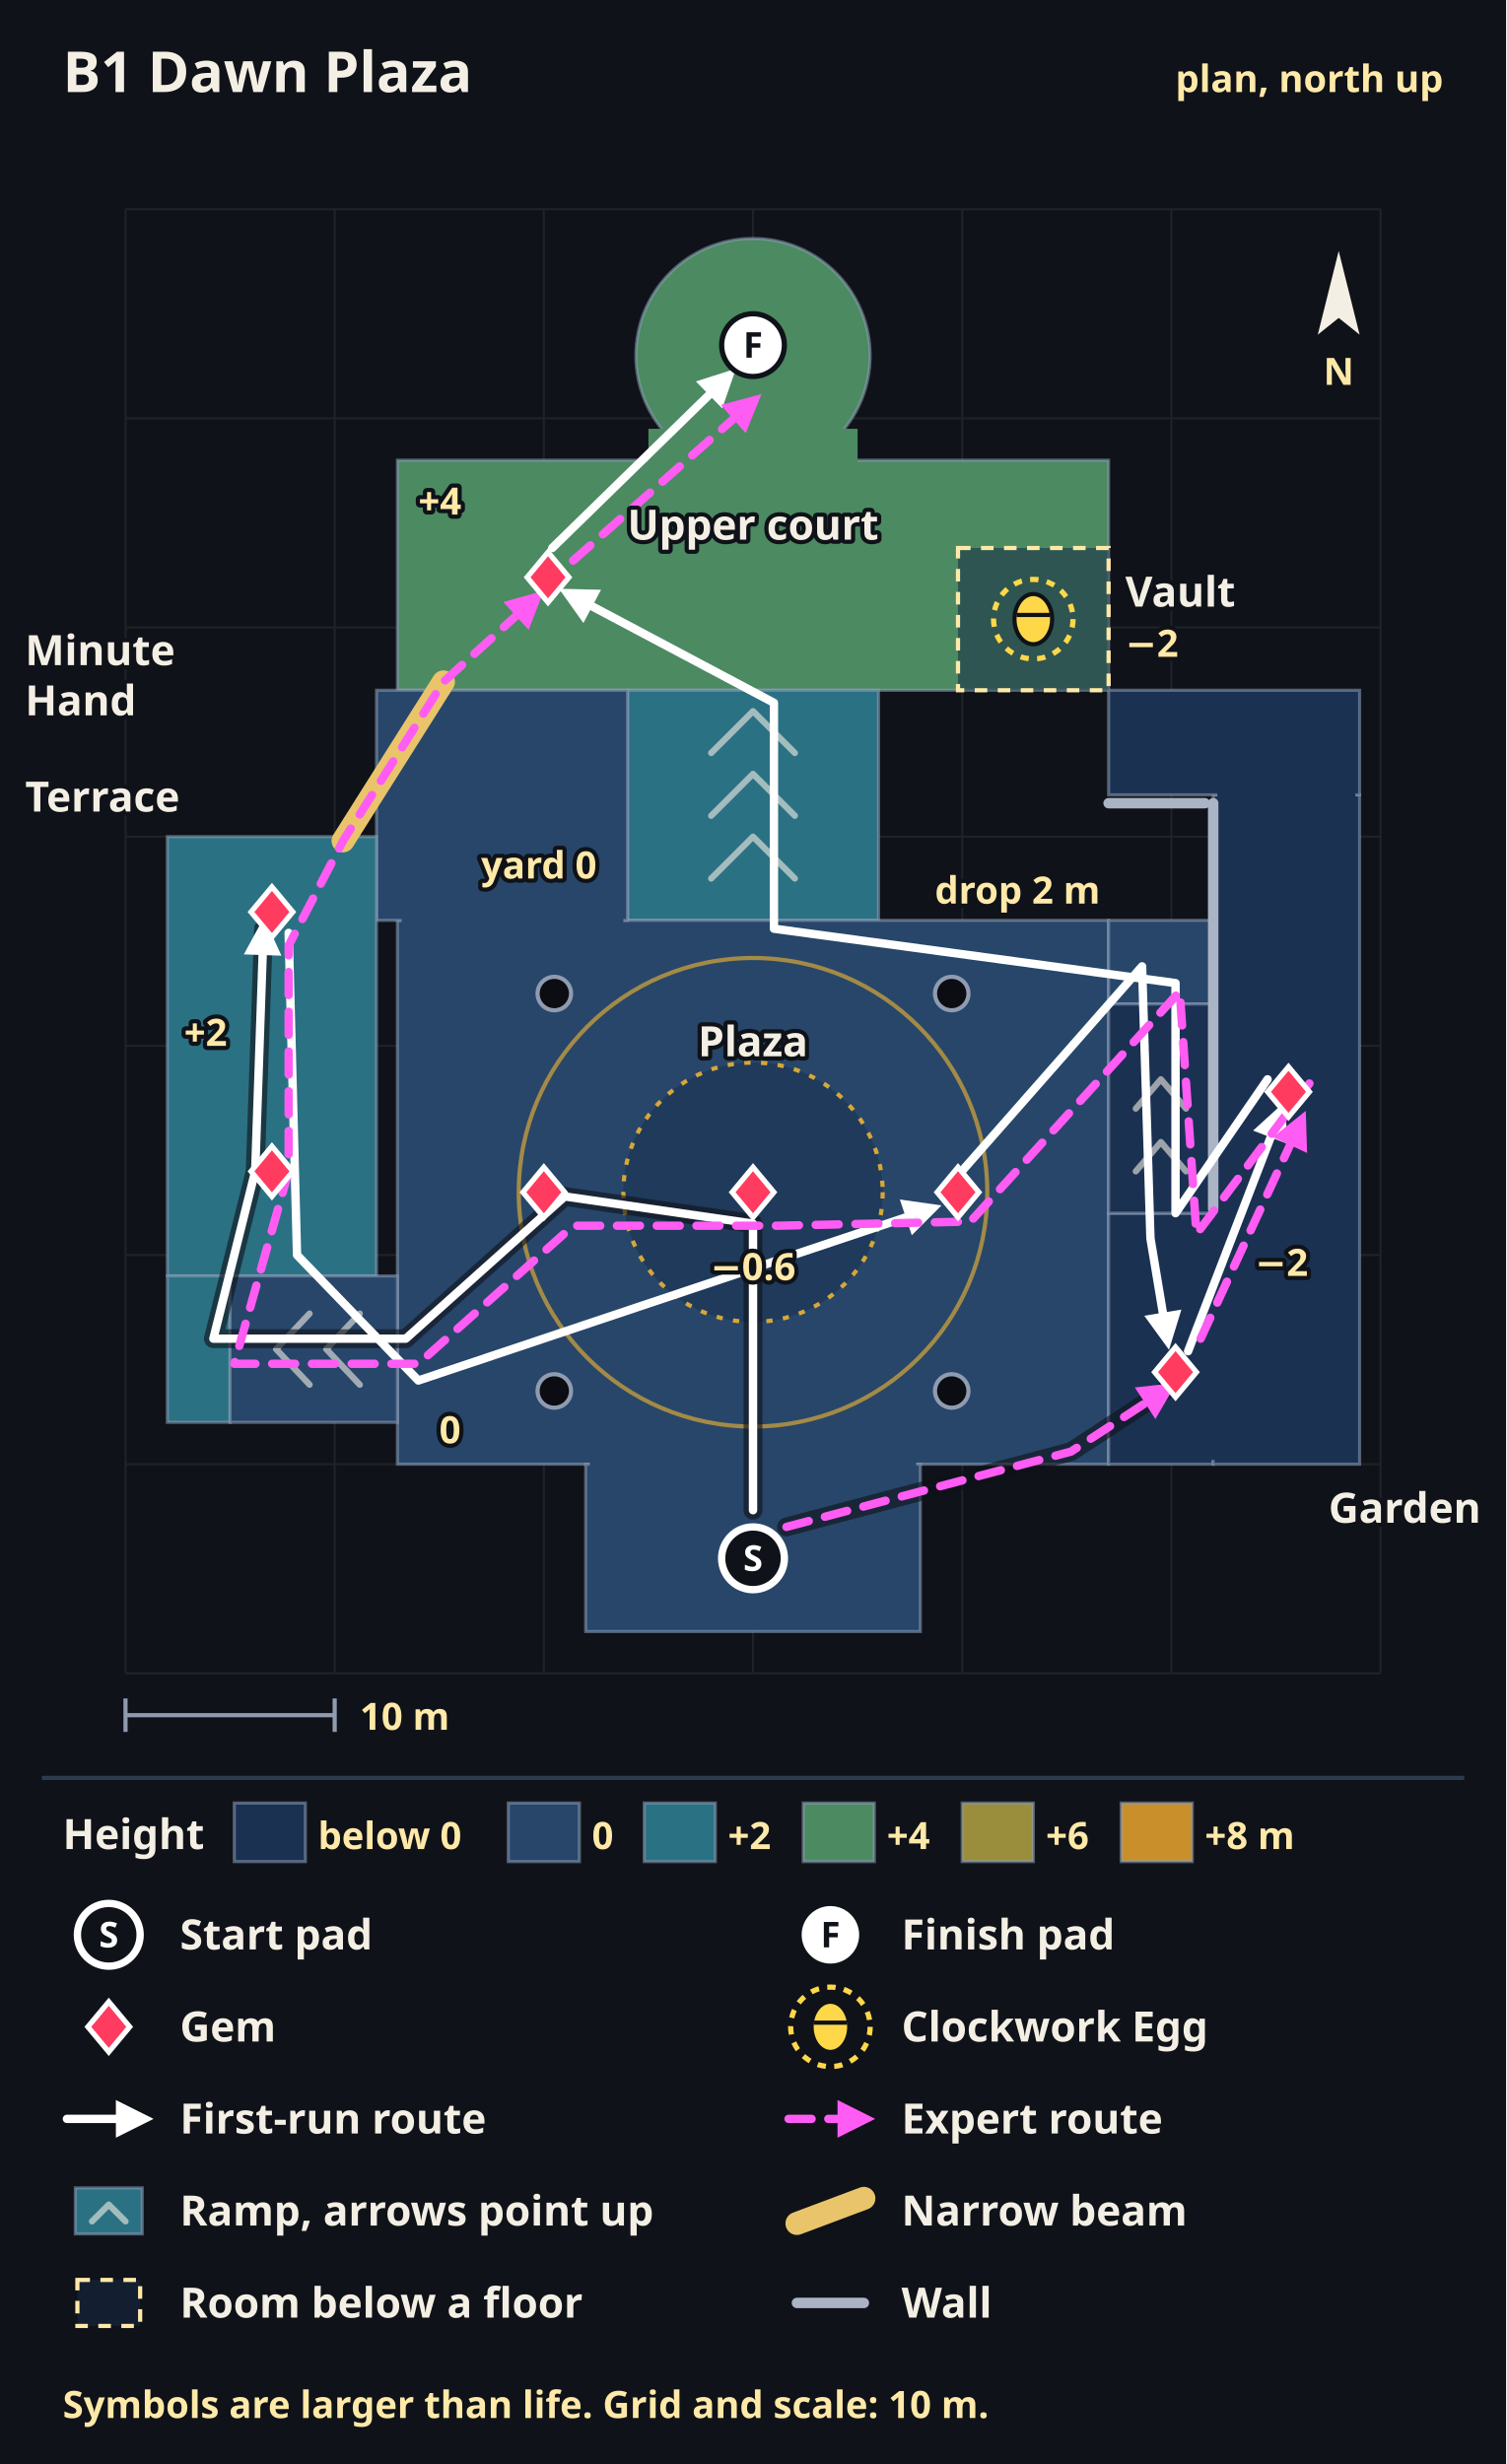
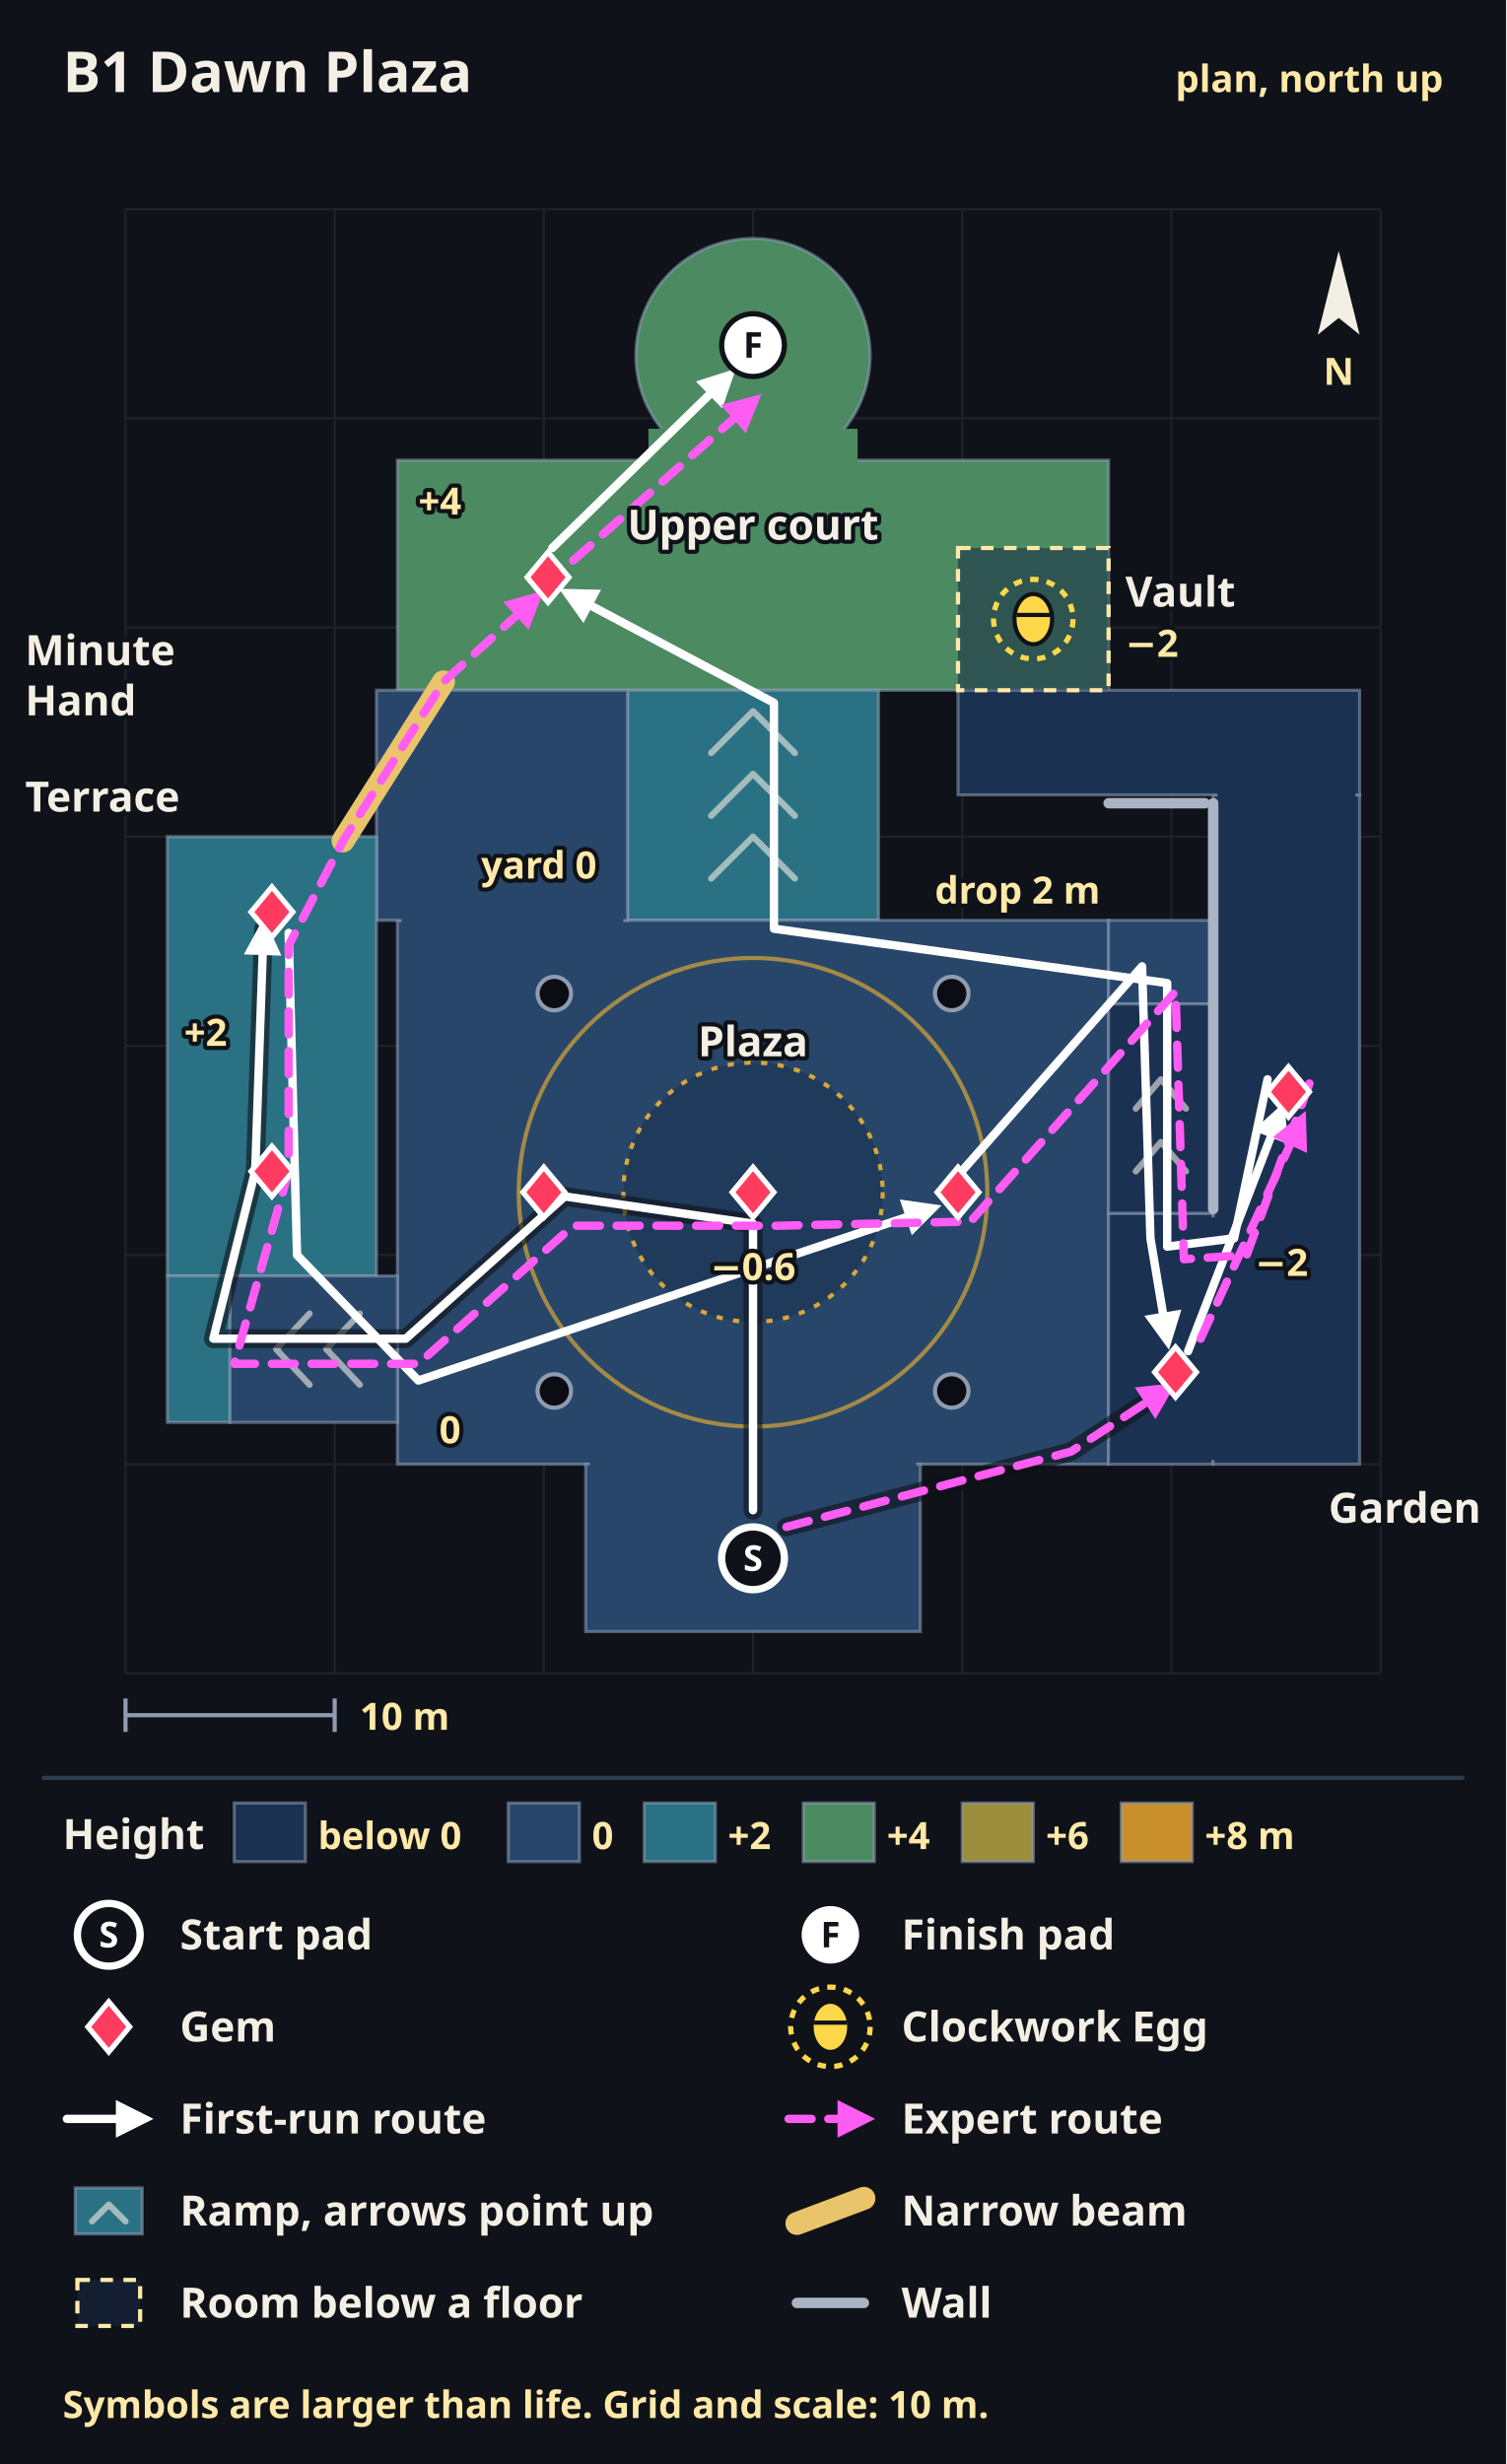
<svg xmlns="http://www.w3.org/2000/svg" viewBox="0 0 720 1178" role="img" aria-labelledby="b01title">
  <style>
.m-bg{fill:#0f1218}
.m-t{font:600 20px system-ui,'Noto Sans','DejaVu Sans',sans-serif;fill:#f4efe4;paint-order:stroke;stroke:#0f1218;stroke-width:4px;stroke-linejoin:round}
.m-h{font-size:27px;font-weight:700}
.m-s{font-size:18px;fill:#ffe9a8}
.m-n{font:700 17px system-ui,'Noto Sans','DejaVu Sans',sans-serif;fill:#0f1218;text-anchor:middle}
.m-mid{text-anchor:middle}
.m-end{text-anchor:end}
.m-grid{stroke:#ffffff;stroke-opacity:.07;stroke-width:1;fill:none}
.m-axis{stroke:#8f9bb0;stroke-width:2;fill:none}
.m-edge{stroke:#8fa0ba;stroke-opacity:.55;stroke-width:1.5}
.e-2{fill:#1b3152}
.e0{fill:#27466a}
.e2{fill:#2a7183}
.e4{fill:#4c8a62}
.e6{fill:#9a8d3c}
.e8{fill:#c98f2b}
.m-dish{fill:#1f3a5a;stroke:#d8a737;stroke-width:2;stroke-dasharray:3 5}
.m-inlay{fill:none;stroke:#d8a737;stroke-width:2;stroke-opacity:.7}
.m-chev{fill:none;stroke:#f4efe4;stroke-opacity:.6;stroke-width:3;stroke-linecap:round;stroke-linejoin:round}
.m-wall{stroke:#aab4c4;stroke-width:5;stroke-linecap:round;fill:none}
.m-pillar{fill:#0b0d12;stroke:#8f9bb0;stroke-width:2}
.m-beam{stroke:#e9c46a;stroke-width:11;stroke-linecap:round;fill:none}
.m-under{fill:#172a44;fill-opacity:.55;stroke:#ffe9a8;stroke-width:2;stroke-dasharray:6 5}
.m-trap{fill:#6d4a1e;stroke:#ffb347;stroke-width:2.5}
.m-trapx{stroke:#ffb347;stroke-width:2.5;fill:none}
.m-crum{fill:#3b3f52;stroke:#d7dbe8;stroke-width:2.5;stroke-dasharray:5 5}
.m-crack{stroke:#d7dbe8;stroke-width:2;fill:none}
.m-mp{fill:#8b5cf6;stroke:#efe7ff;stroke-width:2.5}
.m-mpp{stroke:#c4b5fd;stroke-width:3;stroke-dasharray:3 7;stroke-linecap:round;fill:none}
.m-gear{fill:#5b6478;stroke:#e9c46a;stroke-width:7;stroke-dasharray:7 6}
.m-pend{stroke:#fb7185;stroke-width:4;stroke-linecap:round;fill:none}
.m-pendarc{stroke:#fb7185;stroke-width:2.5;stroke-dasharray:4 5;fill:none}
.m-bob{fill:#fb7185;stroke:#fff;stroke-width:2}
.m-case{fill:none;stroke:#0f1218;stroke-width:9;stroke-opacity:.6;stroke-linejoin:round;stroke-linecap:round}
.m-r1{fill:none;stroke:#ffffff;stroke-width:4;stroke-linejoin:round;stroke-linecap:round;marker-end:url(#b01a1)}
.m-r2{fill:none;stroke:#ff5cf4;stroke-width:4;stroke-dasharray:11 8;stroke-linejoin:round;stroke-linecap:round;marker-end:url(#b01a2)}
.m-sil{fill:#1a2230;stroke:#2d3a4f;stroke-width:1.5}
.m-solid{fill:#33415a;stroke:#2d3a4f;stroke-width:1.5}
.m-walk{fill:none;stroke:#e9c46a;stroke-width:4.5;stroke-linecap:round;stroke-linejoin:round}
.m-ship{fill:#4a3550;stroke:#7a5b83;stroke-width:1.5}
.m-zone{stroke:#8f9bb0;stroke-width:2;stroke-dasharray:10 8;fill:none}
.m-fall{fill:none;stroke:#8f9bb0;stroke-width:2.5;stroke-dasharray:2 7;stroke-linecap:round;marker-end:url(#b01a3)}
.m-box{fill:#141925;stroke:#2d3a4f;stroke-width:2}
</style>
  <defs>
    <marker id="b01a1" viewBox="0 0 10 10" refX="7" refY="5" markerWidth="4.5" markerHeight="4.5" orient="auto-start-reverse">
      <path d="M0 0L10 5L0 10z" fill="#ffffff" />
    </marker>
    <marker id="b01a2" viewBox="0 0 10 10" refX="7" refY="5" markerWidth="4.5" markerHeight="4.5" orient="auto-start-reverse">
      <path d="M0 0L10 5L0 10z" fill="#ff5cf4" />
    </marker>
    <marker id="b01a3" viewBox="0 0 10 10" refX="7" refY="5" markerWidth="5" markerHeight="5" orient="auto-start-reverse">
      <path d="M0 0L10 5L0 10z" fill="#8f9bb0" />
    </marker>
    <g id="b01gem">
      <path d="M0-12L10 0L0 12L-10 0z" fill="#ff3b5f" stroke="#fff" stroke-width="2.5" />
    </g>
    <g id="b01egg">
      <circle r="19" fill="none" stroke="#ffd84a" stroke-width="2.5" stroke-dasharray="4 4" />
      <ellipse rx="9" ry="12" fill="#ffd84a" stroke="#0f1218" stroke-width="2" />
      <path d="M-8-2H8" stroke="#0f1218" stroke-width="2" />
    </g>
    <g id="b01start">
      <circle r="15" fill="#0f1218" stroke="#fff" stroke-width="3.5" />
      <text class="m-n" y="6" style="fill:#fff">S</text>
    </g>
    <g id="b01finish">
      <circle r="15" fill="#fff" stroke="#0f1218" stroke-width="2.5" />
      <text class="m-n" y="6">F</text>
    </g>
    <g id="b01cp">
      <path d="M-6 13V-14" stroke="#fff" stroke-width="3" stroke-linecap="round" />
      <path d="M-5-14L13-7L-5 0z" fill="#3ee07f" stroke="#fff" stroke-width="2" />
    </g>
    <g id="b01bump">
      <circle r="11" fill="#ff8a3d" stroke="#fff" stroke-width="2.5" />
      <circle r="4" fill="#0f1218" />
    </g>
    <g id="b01vent">
      <circle r="11" fill="#0f1218" stroke="#7dd3fc" stroke-width="3" />
      <path d="M-5 2L0-4L5 2M-5 7L0 1L5 7" fill="none" stroke="#7dd3fc" stroke-width="2.5" stroke-linecap="round" stroke-linejoin="round" />
    </g>
    <g id="b01spring">
      <circle r="12" fill="#b6f03c" stroke="#0f1218" stroke-width="2" />
      <path d="M-6 6L6 3L-6-1L6-4L-2-8" fill="none" stroke="#0f1218" stroke-width="2.5" stroke-linecap="round" stroke-linejoin="round" />
    </g>
    <g id="b01rest">
      <rect x="-10" y="-10" width="20" height="20" rx="4" fill="#0f1218" stroke="#3ee07f" stroke-width="2.5" />
      <path d="M-5 0H5" stroke="#3ee07f" stroke-width="3" stroke-linecap="round" />
    </g>
    <g id="b01gate">
      <path d="M-12 14V-6A12 12 0 0 1 12-6V14" fill="none" stroke="#fff" stroke-width="4" stroke-linecap="round" />
      <path d="M-5 14V-4M5 14V-4M0 14V-8" stroke="#fff" stroke-width="2" />
    </g>
  </defs>
  <rect class="m-bg" width="720" height="1178" />
  <text class="m-t m-h" x="30" y="44">B1 Dawn Plaza</text>
  <text class="m-t m-s m-end" x="690" y="44">plan, north up</text>
  <g transform="translate(0,70)">
    <g transform="translate(60,-70)">
      <path class="m-grid" d="M0 100V800M100 100V800M200 100V800M300 100V800M400 100V800M500 100V800M600 100V800M0 100H600M0 200H600M0 300H600M0 400H600M0 500H600M0 600H600M0 700H600M0 800H600" />
      <circle class="e4 m-edge" cx="300" cy="170" r="56" />
      <rect class="e4 m-edge" x="130" y="220" width="340" height="110" />
      <rect class="e4" x="250" y="205" width="100" height="30" />
      <rect class="e2 m-edge" x="240" y="330" width="120" height="110" />
      <path class="m-chev" d="M280 420L300 400L320 420M280 390L300 370L320 390M280 360L300 340L320 360" />
      <rect class="e0 m-edge" x="130" y="440" width="340" height="260" />
      <rect class="e0 m-edge" x="120" y="330" width="120" height="110" />
      <rect class="e0" x="132" y="432" width="106" height="16" />
      <rect class="e0 m-edge" x="220" y="700" width="160" height="80" />
      <rect class="e0" x="222" y="690" width="156" height="20" />
      <circle class="m-inlay" cx="300" cy="570" r="112" />
      <circle class="m-dish" cx="300" cy="570" r="62" />
      <circle class="m-pillar" cx="205" cy="475" r="8" />
      <circle class="m-pillar" cx="395" cy="475" r="8" />
      <circle class="m-pillar" cx="205" cy="665" r="8" />
      <circle class="m-pillar" cx="395" cy="665" r="8" />
      <rect class="e2 m-edge" x="20" y="400" width="100" height="210" />
      <rect class="e2 m-edge" x="20" y="610" width="30" height="70" />
      <rect class="e0 m-edge" x="50" y="610" width="80" height="70" />
      <path class="m-chev" d="M112 628L96 645L112 662M88 628L72 645L88 662" />
      <rect class="e-2 m-edge" x="470" y="580" width="50" height="120" />
      <rect class="e-2 m-edge" x="520" y="380" width="70" height="320" />
      <rect class="e-2" x="518" y="582" width="6" height="116" />
-       <rect class="e-2 m-edge" x="470" y="330" width="120" height="50" />
+       <rect class="e-2 m-edge" x="398" y="330" width="192" height="50" />
      <rect class="e-2" x="522" y="376" width="66" height="8" />
      <rect class="e0 m-edge" x="470" y="440" width="50" height="40" />
      <rect class="e-2 m-edge" x="470" y="480" width="50" height="100" />
      <path class="m-chev" d="M483 560L495 546L507 560M483 530L495 516L507 530" />
      <path class="m-wall" d="M520 384V578M470 384H516" />
      <rect class="m-under" x="398" y="262" width="72" height="68" />
      <path class="m-beam" d="M104 402L152 326" />
      <path class="m-case" d="M300 722V585L210 572L134 640H42L62 560L66 444" />
      <path class="m-r1" d="M300 722V585L210 572L134 640H42L62 560L66 444" />
      <path class="m-r1" d="M78 446L82 600L140 660L385 578" />
      <path class="m-r1" d="M398 562L486 462L490 592L498 640" />
      <path class="m-r1" d="M508 646L552 532" />
-       <path class="m-r1" d="M546 516L502 580V470L310 444V336L212 284" />
+       <path class="m-r1" d="M546 516L530 592L498 596V470L310 444V336L212 284" />
      <path class="m-r1" d="M204 262L288 180" />
      <path class="m-case" d="M316 730L452 694L498 664" />
      <path class="m-r2" d="M316 730L452 694L498 664" />
      <path class="m-r2" d="M514 640L562 536" />
-       <path class="m-r2" d="M566 518L512 590L504 474L404 584L312 586L214 586L140 652H52L78 560V452L104 402L152 326L196 286" />
+       <path class="m-r2" d="M566 518L536 600L506 602L502 474L404 584L312 586L214 586L140 652H52L78 560V452L104 402L152 326L196 286" />
      <path class="m-r2" d="M214 268L300 192" />
      <use href="#b01start" x="300" y="745" />
      <use href="#b01finish" x="300" y="165" />
      <use href="#b01gem" x="300" y="570" />
      <use href="#b01gem" x="200" y="570" />
      <use href="#b01gem" x="398" y="570" />
      <use href="#b01gem" x="70" y="560" />
      <use href="#b01gem" x="70" y="436" />
      <use href="#b01gem" x="502" y="656" />
      <use href="#b01gem" x="556" y="522" />
      <use href="#b01gem" x="202" y="276" />
      <use href="#b01egg" x="434" y="296" />
      <text class="m-t m-mid" x="300" y="258">Upper court</text>
      <text class="m-t m-s" x="140" y="246">+4</text>
      <text class="m-t m-s" x="170" y="420">yard 0</text>
      <text class="m-t m-mid" x="300" y="505">Plaza</text>
      <text class="m-t m-s" x="150" y="690">0</text>
      <text class="m-t m-s m-mid" x="300" y="612">−0.6</text>
      <text class="m-t" x="-48" y="388">Terrace</text>
      <text class="m-t m-s" x="28" y="500">+2</text>
      <text class="m-t m-end" x="648" y="728">Garden</text>
      <text class="m-t m-s" x="540" y="610">−2</text>
      <text class="m-t" x="478" y="290">Vault</text>
      <text class="m-t m-s" x="478" y="314">−2</text>
      <text class="m-t" x="-48" y="318">Minute</text>
      <text class="m-t" x="-48" y="342">Hand</text>
      <text class="m-t m-s m-end" x="466" y="432">drop 2 m</text>
      <path class="m-axis" d="M0 820H100M0 812V828M100 812V828" />
      <text class="m-t m-s" x="112" y="827">10 m</text>
      <path d="M570 160L580 120L590 160L580 152z" fill="#f4efe4" />
      <text class="m-t m-s m-mid" x="580" y="184">N</text>
    </g>
  </g>
  <path d="M20 850H700" stroke="#2d3a4f" stroke-width="2" />
  <text class="m-t" x="30" y="884">Height</text>
  <rect class="e-2 m-edge" x="112" y="862" width="34" height="28" />
  <text class="m-t m-s" x="152" y="884">below 0</text>
  <rect class="e0 m-edge" x="243" y="862" width="34" height="28" />
  <text class="m-t m-s" x="283" y="884">0</text>
  <rect class="e2 m-edge" x="308" y="862" width="34" height="28" />
  <text class="m-t m-s" x="348" y="884">+2</text>
  <rect class="e4 m-edge" x="384" y="862" width="34" height="28" />
  <text class="m-t m-s" x="424" y="884">+4</text>
  <rect class="e6 m-edge" x="460" y="862" width="34" height="28" />
  <text class="m-t m-s" x="500" y="884">+6</text>
  <rect class="e8 m-edge" x="536" y="862" width="34" height="28" />
  <text class="m-t m-s" x="576" y="884">+8 m</text>
  <g transform="translate(52,925)">
    <use href="#b01start" />
  </g>
  <text class="m-t" x="86" y="932">Start pad</text>
  <g transform="translate(397,925)">
    <use href="#b01finish" />
  </g>
  <text class="m-t" x="431" y="932">Finish pad</text>
  <g transform="translate(52,969)">
    <use href="#b01gem" />
  </g>
  <text class="m-t" x="86" y="976">Gem</text>
  <g transform="translate(397,969)">
    <use href="#b01egg" />
  </g>
  <text class="m-t" x="431" y="976">Clockwork Egg</text>
  <g transform="translate(52,1013)">
    <path class="m-r1" d="M-20 0H16" />
  </g>
  <text class="m-t" x="86" y="1020">First-run route</text>
  <g transform="translate(397,1013)">
    <path class="m-r2" d="M-20 0H16" />
  </g>
  <text class="m-t" x="431" y="1020">Expert route</text>
  <g transform="translate(52,1057)">
    <rect class="e2 m-edge" x="-16" y="-11" width="32" height="22" />
    <path class="m-chev" d="M-8 5L0-3L8 5" />
  </g>
  <text class="m-t" x="86" y="1064">Ramp, arrows point up</text>
  <g transform="translate(397,1057)">
    <path class="m-beam" d="M-16 6L16-6" />
  </g>
  <text class="m-t" x="431" y="1064">Narrow beam</text>
  <g transform="translate(52,1101)">
    <rect class="m-under" x="-15" y="-11" width="30" height="22" />
  </g>
  <text class="m-t" x="86" y="1108">Room below a floor</text>
  <g transform="translate(397,1101)">
    <path class="m-wall" d="M-16 0H16" />
  </g>
  <text class="m-t" x="431" y="1108">Wall</text>
  <text class="m-t m-s" x="30" y="1156">Symbols are larger than life. Grid and scale: 10 m.</text>
</svg>
